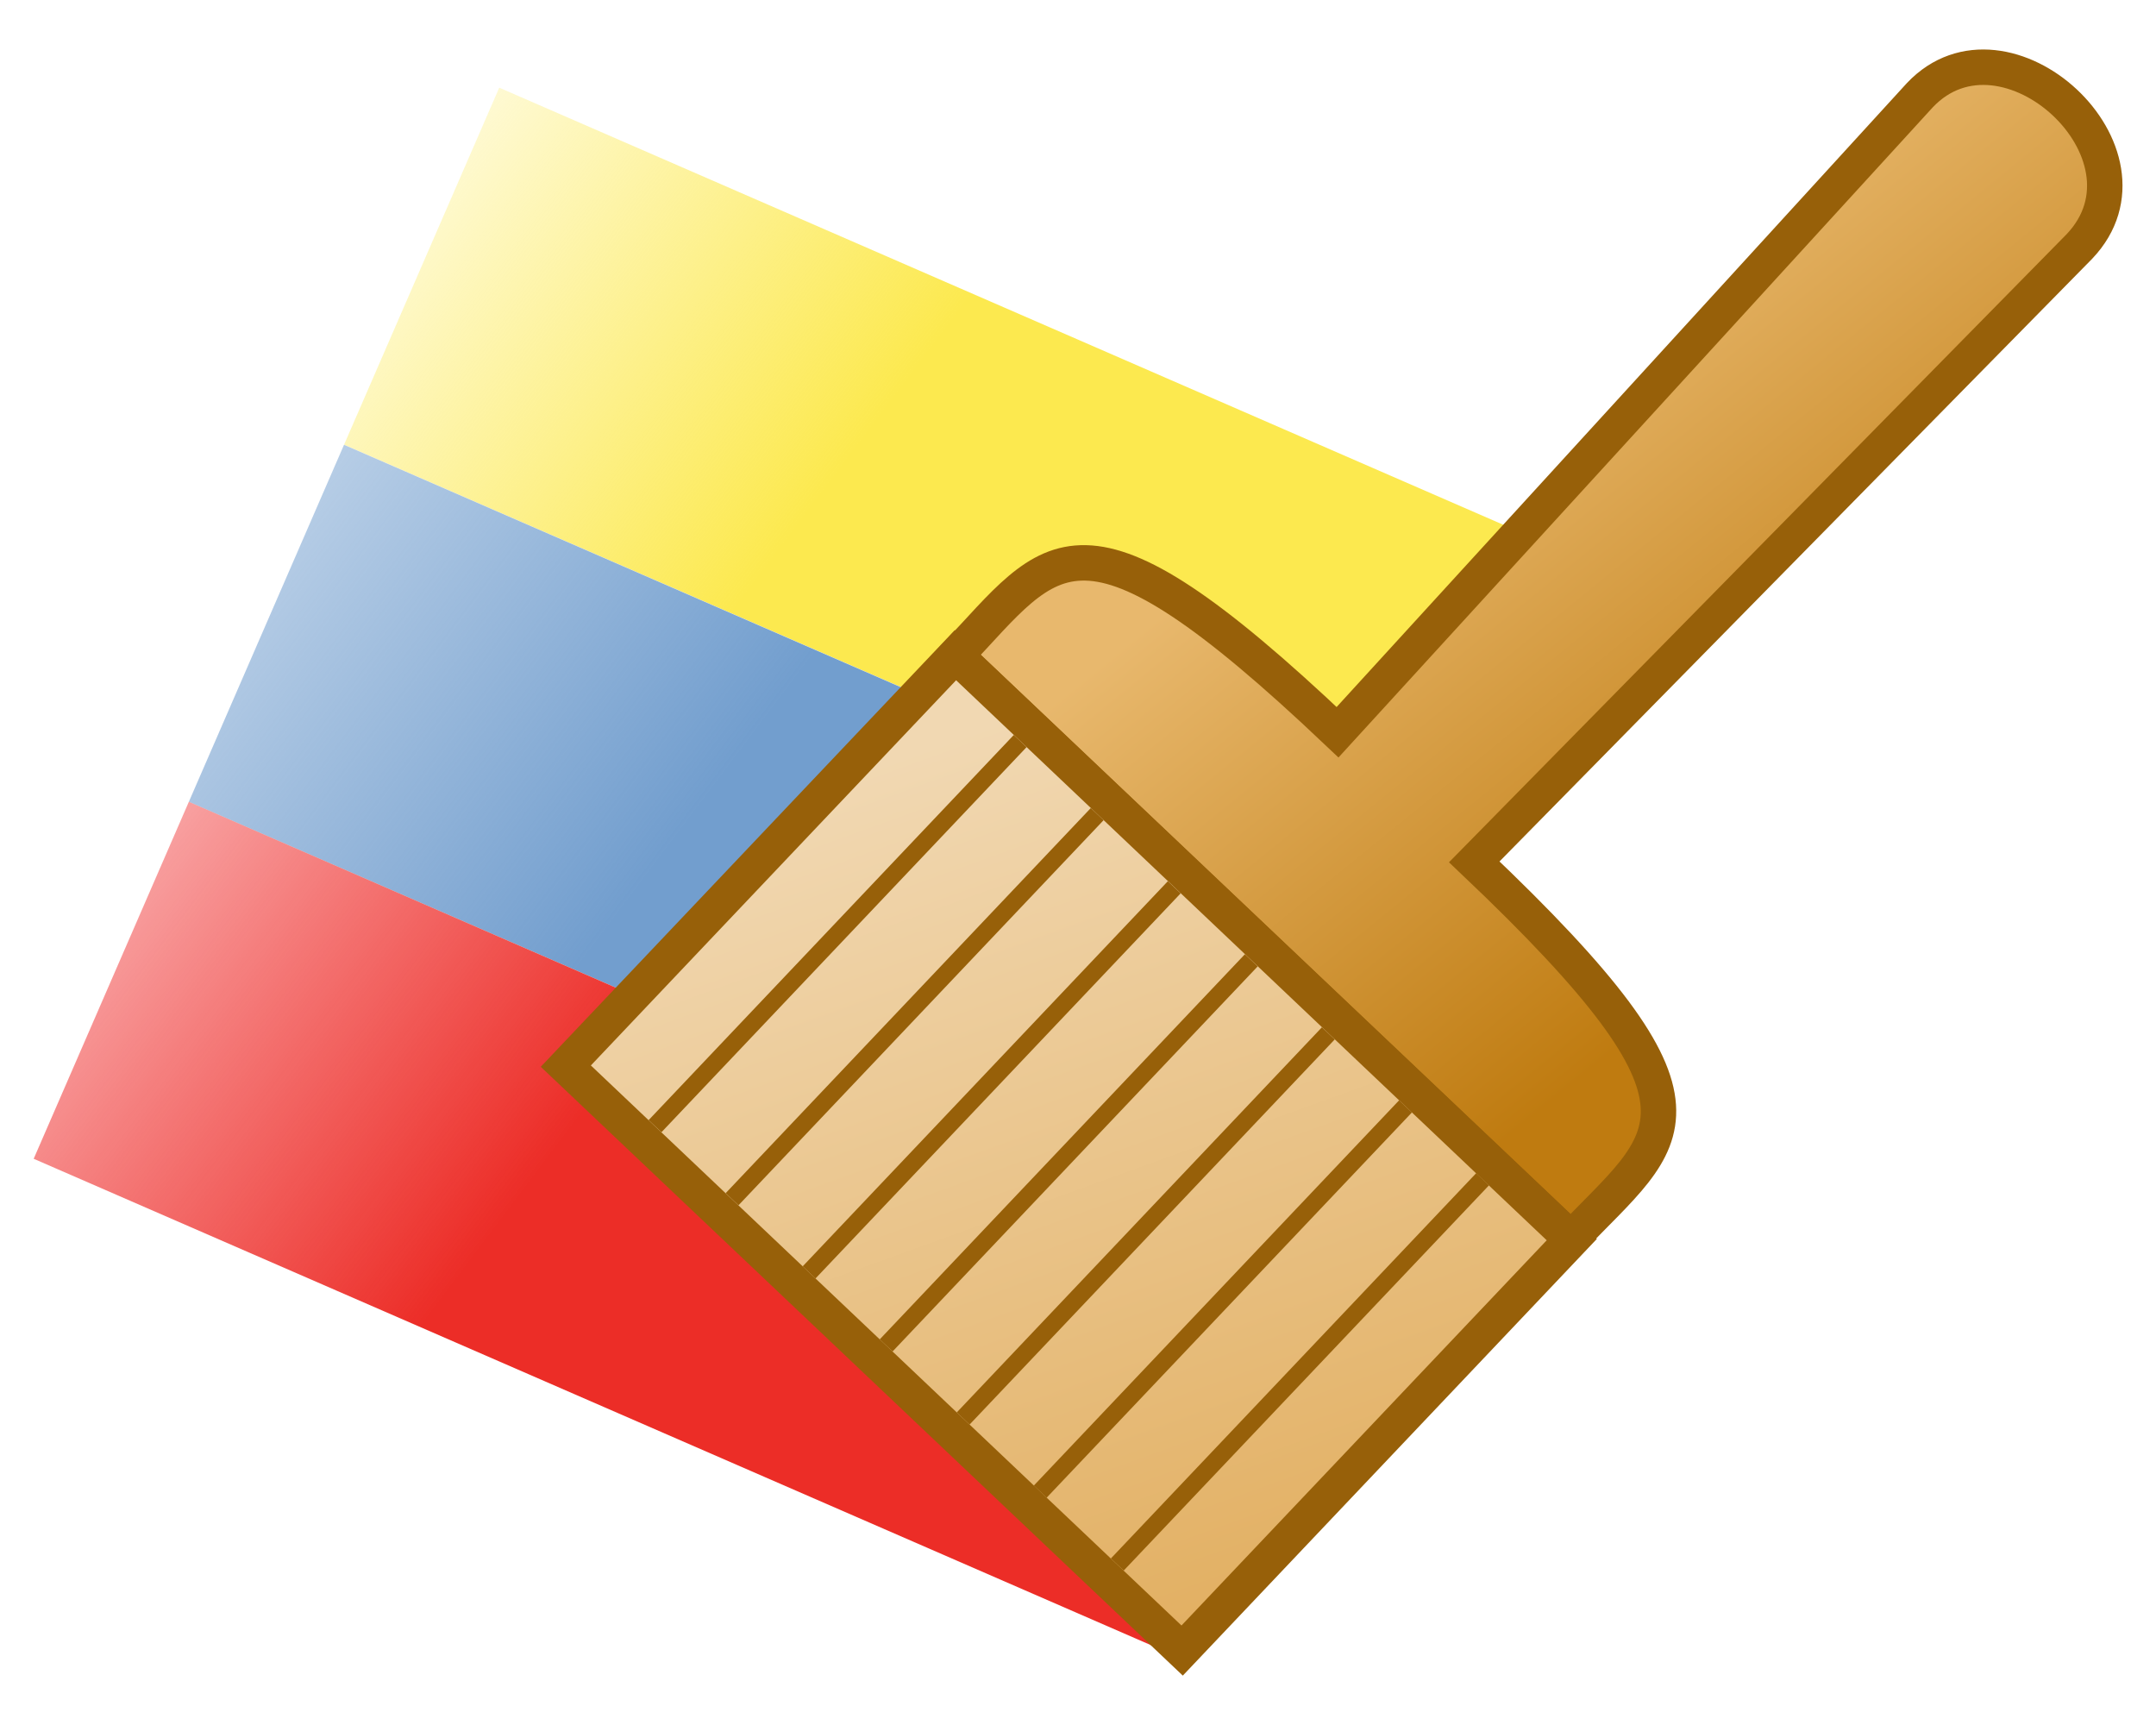
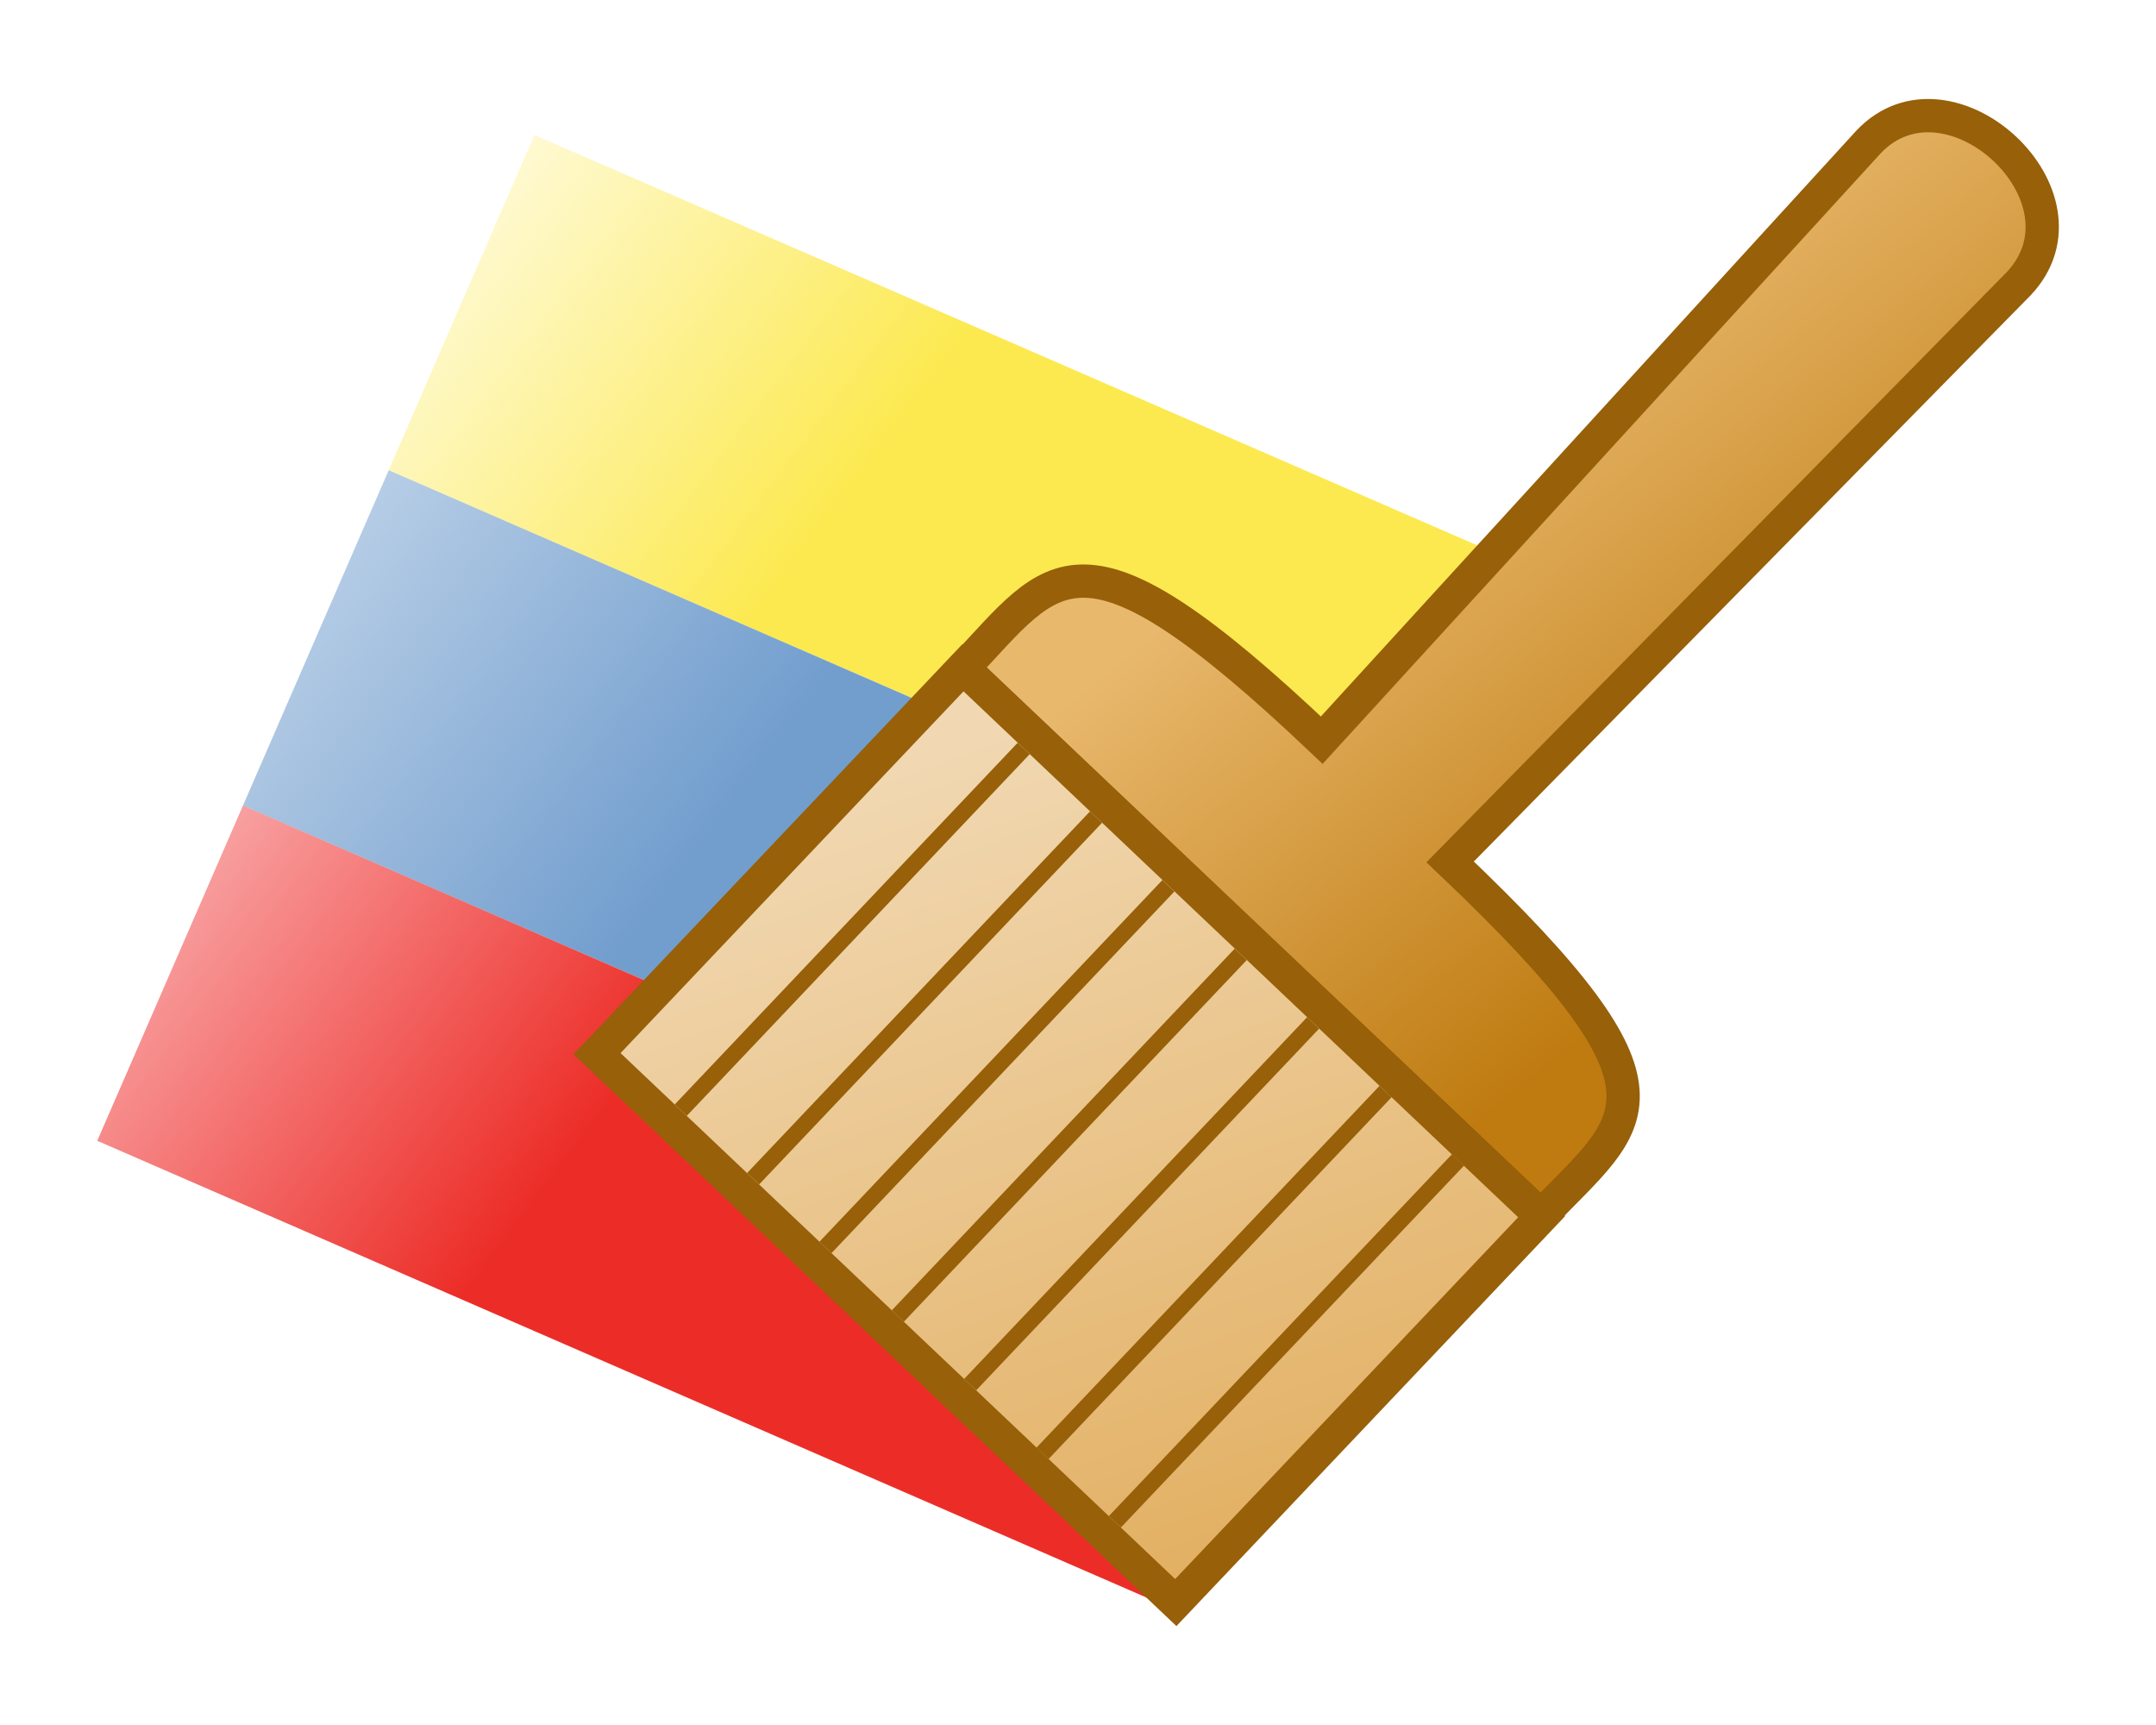
<svg xmlns="http://www.w3.org/2000/svg" height="52" viewBox="0 0 17.198 13.758" width="65" version="1.1" id="svg57">
  <defs id="defs61" />
  <linearGradient id="a" gradientTransform="rotate(43.47495,8.334377,288.2817)" gradientUnits="userSpaceOnUse" x1="11.125" x2="6.481" y1="286.61" y2="286.009">
    <stop offset="0" stop-color="#bf7b10" id="stop2" />
    <stop offset="1" stop-color="#e8b86d" id="stop4" />
  </linearGradient>
  <linearGradient id="b" gradientTransform="rotate(43.47495,8.334377,288.2817)" gradientUnits="userSpaceOnUse" x1="11.509" x2="5.247" y1="294.751" y2="291.61">
    <stop offset="0" stop-color="#e2af61" id="stop7" />
    <stop offset="1" stop-color="#f1d8b2" id="stop9" />
  </linearGradient>
-   <linearGradient id="c" gradientTransform="matrix(0.9837838,0,0,1,-0.08938991,0.09453092)" gradientUnits="userSpaceOnUse" x1="5.008" x2="0.898" y1="281.9" y2="280.766">
+   <linearGradient id="c" gradientTransform="matrix(0.9238696,0,0,0.9390982,0.3954933,17.41194)" gradientUnits="userSpaceOnUse" x1="5.008" x2="0.898" y1="281.9" y2="280.766">
    <stop offset="0" stop-color="#fce94f" id="stop12" />
    <stop offset="1" stop-color="#fce94f" stop-opacity=".257" id="stop14" />
  </linearGradient>
-   <linearGradient id="d" gradientTransform="matrix(0.9837838,0,0,1,-0.08938989,3.004935)" gradientUnits="userSpaceOnUse" x1="5.008" x2="0.898" y1="281.9" y2="280.766">
+   <linearGradient id="d" gradientTransform="matrix(0.9238696,0,0,0.9390982,0.3954933,20.1451)" gradientUnits="userSpaceOnUse" x1="5.008" x2="0.898" y1="281.9" y2="280.766">
    <stop offset="0" stop-color="#729ece" id="stop17" />
    <stop offset="1" stop-color="#729ece" stop-opacity=".515" id="stop19" />
  </linearGradient>
-   <linearGradient id="e" gradientTransform="matrix(0.9837838,0,0,1,-0.08938989,5.915351)" gradientUnits="userSpaceOnUse" x1="5.008" x2="0.898" y1="281.9" y2="280.766">
+   <linearGradient id="e" gradientTransform="matrix(0.9238696,0,0,0.9390982,0.3954933,22.87826)" gradientUnits="userSpaceOnUse" x1="5.008" x2="0.898" y1="281.9" y2="280.766">
    <stop offset="0" stop-color="#ec2d27" id="stop22" />
    <stop offset="1" stop-color="#ef2929" stop-opacity=".446" id="stop24" />
  </linearGradient>
  <g transform="matrix(1.066915,0,0,1.066915,-0.2963904,-301.2517)" id="g55">
    <g transform="matrix(0.8131795,0.3539596,-0.3986617,0.9170976,115.3328,25.15589)" id="g33" style="fill-rule:evenodd;stroke-width:1.062">
-       <path d="M 0.794,280.86 H 11.113 v 2.91 H 0.794 Z" overflow="visible" id="path27" style="overflow:visible;fill:url(#c)" />
-       <path d="M 0.794,283.771 H 11.113 v 2.91 H 0.794 Z" overflow="visible" id="path29" style="overflow:visible;fill:url(#d)" />
-       <path d="M 0.794,286.681 H 11.113 v 2.91 H 0.794 Z" overflow="visible" id="path31" style="overflow:visible;fill:url(#e)" />
+       <path d="m 1.225,281.079 h 9.69 v 2.733 H 1.225 Z" overflow="visible" id="path27" style="overflow:visible;fill:url(#c);stroke-width:0.997" />
+       <path d="m 1.225,283.812 h 9.69 v 2.733 H 1.225 Z" overflow="visible" id="path29" style="overflow:visible;fill:url(#d);stroke-width:0.997" />
+       <path d="m 1.225,286.545 h 9.69 v 2.733 H 1.225 Z" overflow="visible" id="path31" style="overflow:visible;fill:url(#e);stroke-width:0.997" />
    </g>
-     <g transform="translate(2.929149,-0.4645356)" id="g53" style="stroke:#976009">
+     <g transform="matrix(0.9390982,0,0,0.9390982,3.258525,17.15253)" id="g53" style="stroke:#976009">
      <path d="m 7.349,288.296 4.354,-4.763 c 0.638,-0.673 1.849,0.439 1.193,1.131 l -4.525,4.601 c 1.974,1.872 1.454,2.049 0.724,2.819 l -4.6,-4.361 c 0.73,-0.77 0.911,-1.269 2.854,0.573 z" id="path35" style="fill:url(#a);fill-rule:evenodd;stroke-width:0.265" />
      <path d="m 4.492,287.72 -2.913,3.072 4.608,4.369 2.913,-3.072 z" id="path37" style="fill:url(#b);fill-rule:evenodd;stroke-width:0.265" />
      <path d="m 4.976,288.362 -2.73,2.879" id="path39" style="fill:none;stroke-width:0.132" />
      <path d="m 5.552,288.908 -2.73,2.879" id="path41" style="fill:none;stroke-width:0.132" />
      <path d="m 6.128,289.455 -2.73,2.879" id="path43" style="fill:none;stroke-width:0.132" />
      <path d="m 6.704,290.001 -2.73,2.879" id="path45" style="fill:none;stroke-width:0.132" />
      <path d="m 7.28,290.547 -2.73,2.879" id="path47" style="fill:none;stroke-width:0.132" />
      <path d="m 7.857,291.093 -2.731,2.88" id="path49" style="fill:none;stroke-width:0.132" />
      <path d="m 8.433,291.638 -2.731,2.88" id="path51" style="fill:none;stroke-width:0.132" />
    </g>
  </g>
</svg>
